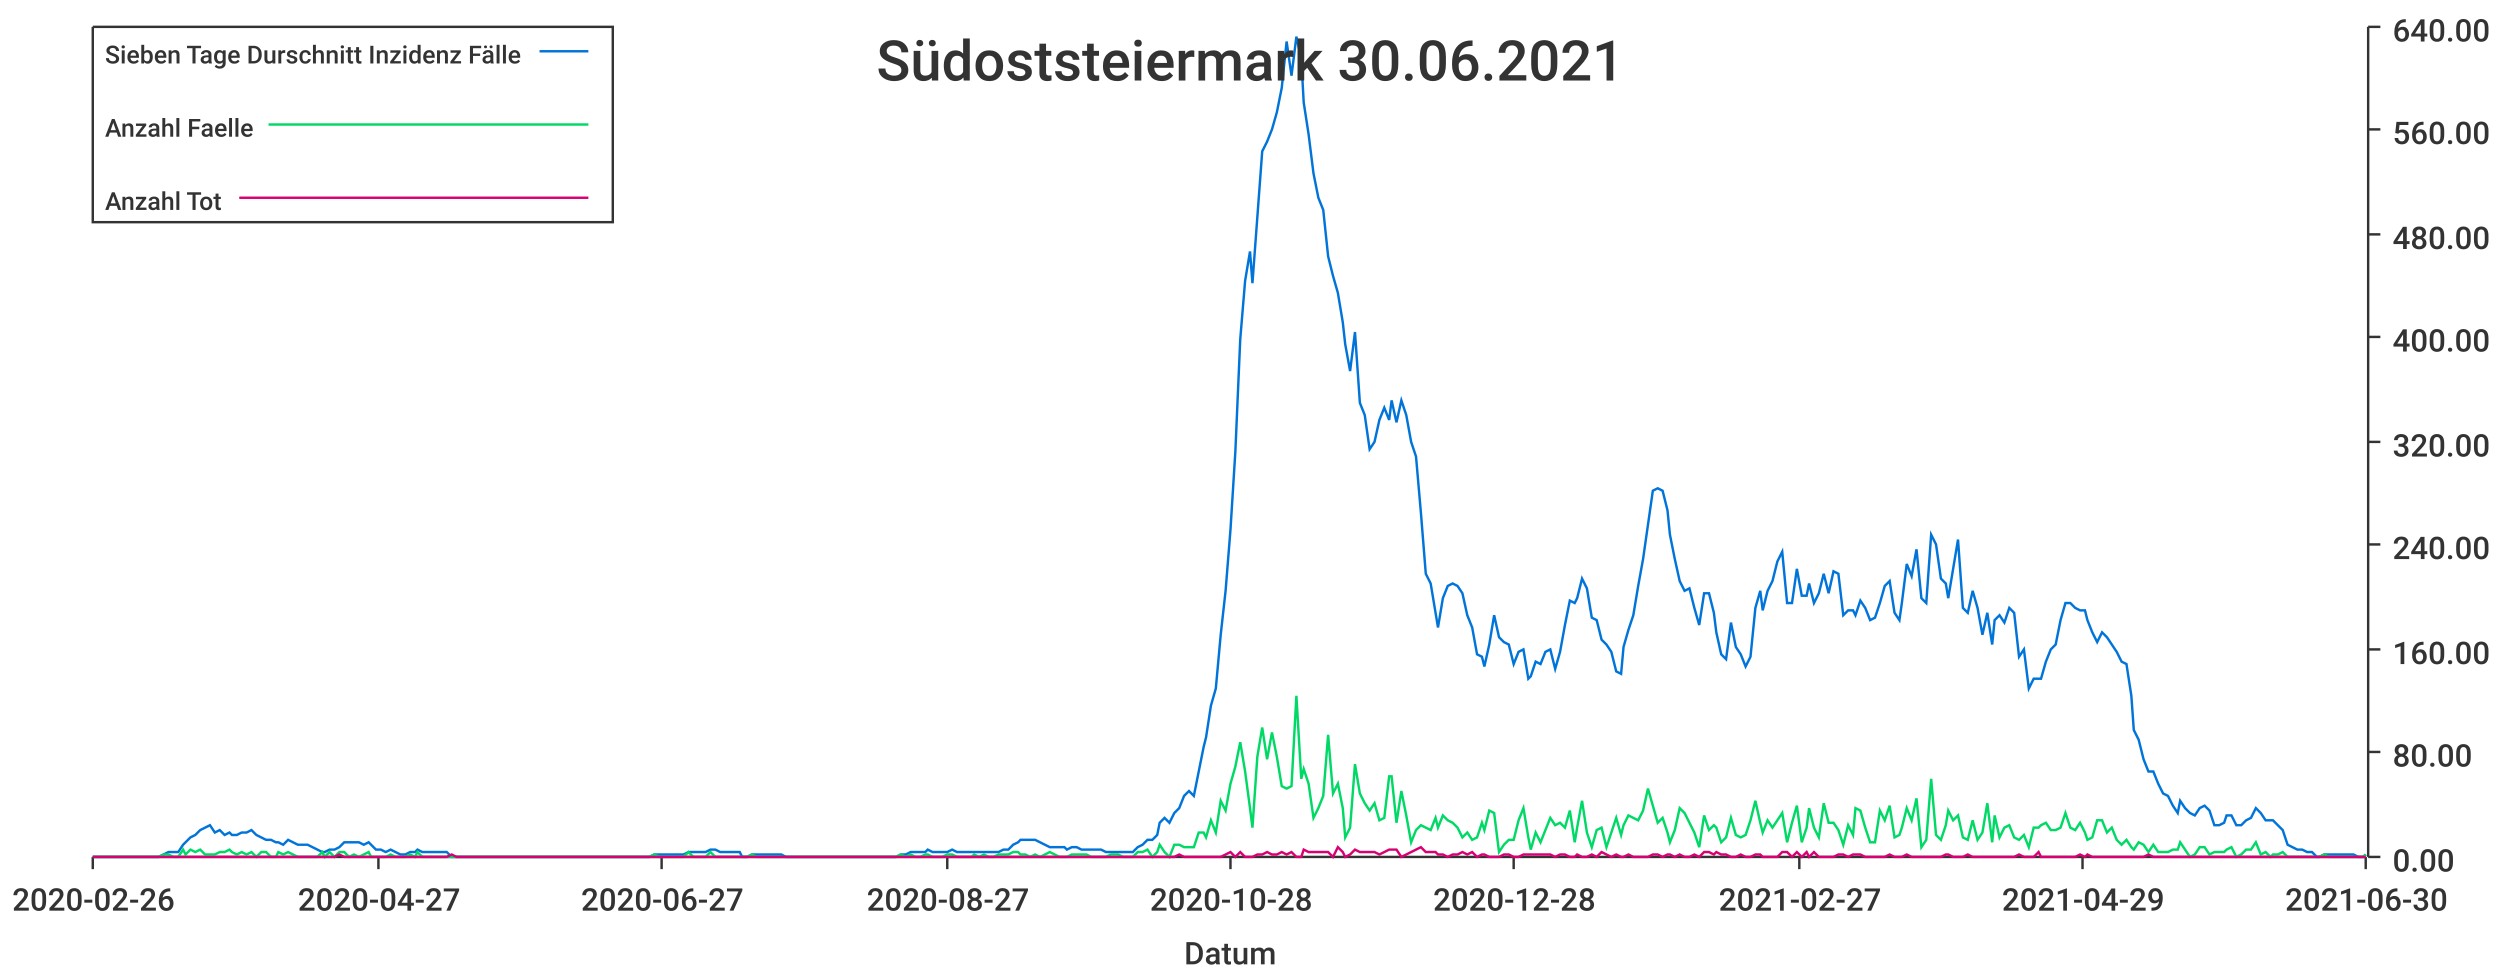
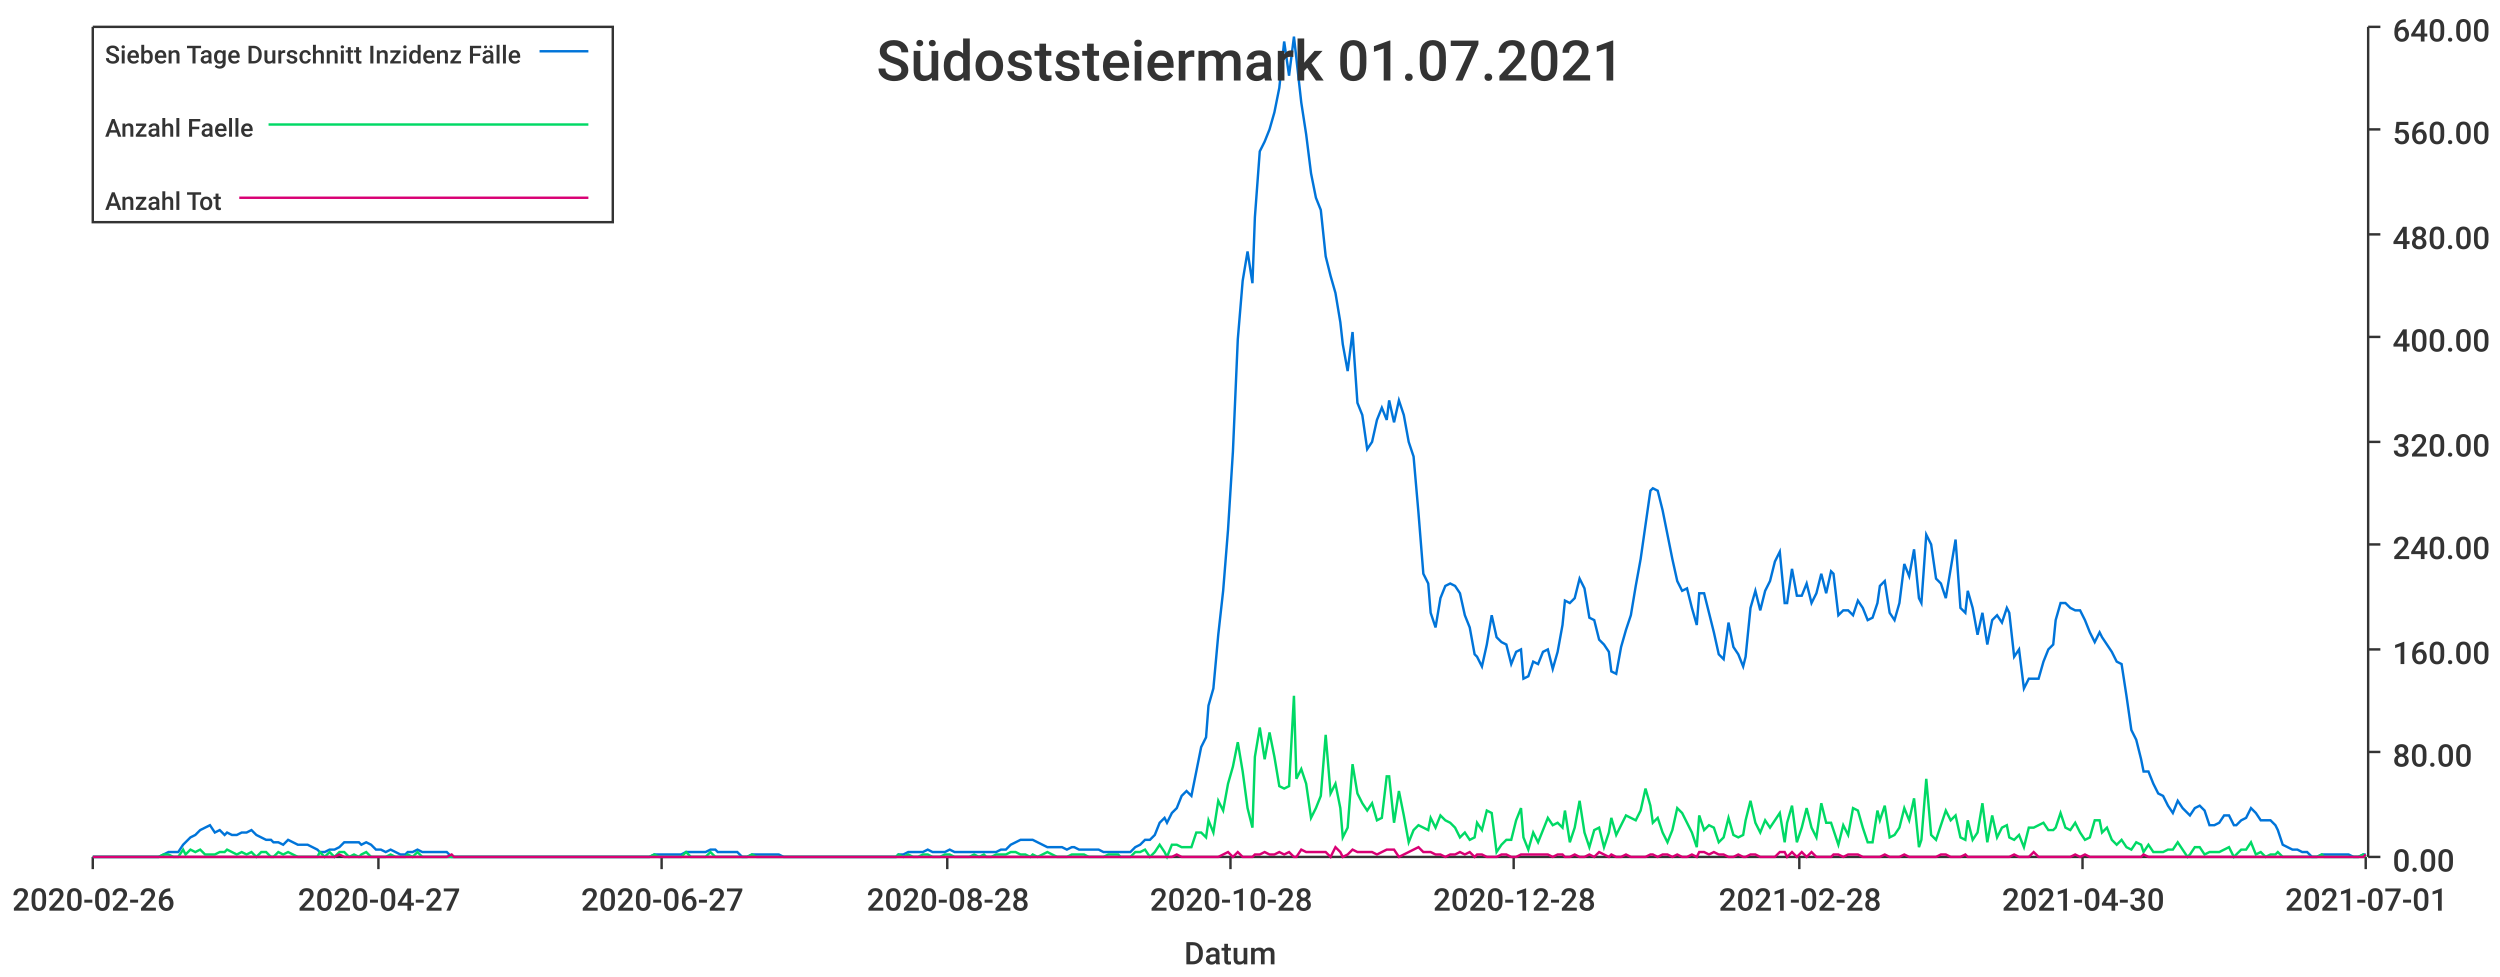
<svg xmlns="http://www.w3.org/2000/svg" width="1024" height="400">\n<path d="M 0 0 L 1024 0 L 1024 400 L 0 400 L 0 0" style="stroke-width:0;stroke:rgba(255,255,255,1.0);fill:rgba(255,255,255,1.0)" />
  <path d="M 38 11 L 969 11 L 969 351 L 38 351 L 38 11" style="stroke-width:0;stroke:rgba(255,255,255,1.0);fill:rgba(255,255,255,1.0)" />
  <path d="M 38 351 L 969 351" style="stroke-width:1;stroke:rgba(51,51,51,1.0);fill:none" />
  <path d="M 38 351 L 38 356" style="stroke-width:1;stroke:rgba(51,51,51,1.0);fill:none" />
  <text x="5" y="373" style="stroke-width:0;stroke:none;fill:rgba(51,51,51,1.0);font-size:12.8px;font-family:'Roboto Medium',sans-serif">2020-02-26</text>
  <path d="M 155 351 L 155 356" style="stroke-width:1;stroke:rgba(51,51,51,1.0);fill:none" />
  <text x="122" y="373" style="stroke-width:0;stroke:none;fill:rgba(51,51,51,1.0);font-size:12.8px;font-family:'Roboto Medium',sans-serif">2020-04-27</text>
  <path d="M 271 351 L 271 356" style="stroke-width:1;stroke:rgba(51,51,51,1.0);fill:none" />
  <text x="238" y="373" style="stroke-width:0;stroke:none;fill:rgba(51,51,51,1.0);font-size:12.8px;font-family:'Roboto Medium',sans-serif">2020-06-27</text>
  <path d="M 388 351 L 388 356" style="stroke-width:1;stroke:rgba(51,51,51,1.0);fill:none" />
-   <text x="355" y="373" style="stroke-width:0;stroke:none;fill:rgba(51,51,51,1.0);font-size:12.8px;font-family:'Roboto Medium',sans-serif">2020-08-27</text>
+   <text x="355" y="373" style="stroke-width:0;stroke:none;fill:rgba(51,51,51,1.0);font-size:12.8px;font-family:'Roboto Medium',sans-serif">2020-08-28</text>
  <path d="M 504 351 L 504 356" style="stroke-width:1;stroke:rgba(51,51,51,1.0);fill:none" />
  <text x="471" y="373" style="stroke-width:0;stroke:none;fill:rgba(51,51,51,1.0);font-size:12.8px;font-family:'Roboto Medium',sans-serif">2020-10-28</text>
  <path d="M 620 351 L 620 356" style="stroke-width:1;stroke:rgba(51,51,51,1.0);fill:none" />
  <text x="587" y="373" style="stroke-width:0;stroke:none;fill:rgba(51,51,51,1.0);font-size:12.8px;font-family:'Roboto Medium',sans-serif">2020-12-28</text>
  <path d="M 737 351 L 737 356" style="stroke-width:1;stroke:rgba(51,51,51,1.0);fill:none" />
-   <text x="704" y="373" style="stroke-width:0;stroke:none;fill:rgba(51,51,51,1.0);font-size:12.8px;font-family:'Roboto Medium',sans-serif">2021-02-27</text>
+   <text x="704" y="373" style="stroke-width:0;stroke:none;fill:rgba(51,51,51,1.0);font-size:12.8px;font-family:'Roboto Medium',sans-serif">2021-02-28</text>
  <path d="M 853 351 L 853 356" style="stroke-width:1;stroke:rgba(51,51,51,1.0);fill:none" />
-   <text x="820" y="373" style="stroke-width:0;stroke:none;fill:rgba(51,51,51,1.0);font-size:12.8px;font-family:'Roboto Medium',sans-serif">2021-04-29</text>
+   <text x="820" y="373" style="stroke-width:0;stroke:none;fill:rgba(51,51,51,1.0);font-size:12.8px;font-family:'Roboto Medium',sans-serif">2021-04-30</text>
  <path d="M 969 351 L 969 356" style="stroke-width:1;stroke:rgba(51,51,51,1.0);fill:none" />
-   <text x="936" y="373" style="stroke-width:0;stroke:none;fill:rgba(51,51,51,1.0);font-size:12.8px;font-family:'Roboto Medium',sans-serif">2021-06-30</text>
+   <text x="936" y="373" style="stroke-width:0;stroke:none;fill:rgba(51,51,51,1.0);font-size:12.8px;font-family:'Roboto Medium',sans-serif">2021-07-01</text>
  <text x="485" y="395" style="stroke-width:0;stroke:none;fill:rgba(51,51,51,1.0);font-size:12.8px;font-family:'Roboto Medium',sans-serif">Datum</text>
  <path d="M 970 351 L 970 11" style="stroke-width:1;stroke:rgba(51,51,51,1.0);fill:none" />
  <path d="M 970 351 L 975 351" style="stroke-width:1;stroke:rgba(51,51,51,1.0);fill:none" />
  <text x="980" y="357" style="stroke-width:0;stroke:none;fill:rgba(51,51,51,1.0);font-size:12.8px;font-family:'Roboto Medium',sans-serif">0.00</text>
  <path d="M 970 308 L 975 308" style="stroke-width:1;stroke:rgba(51,51,51,1.0);fill:none" />
  <text x="980" y="314" style="stroke-width:0;stroke:none;fill:rgba(51,51,51,1.0);font-size:12.8px;font-family:'Roboto Medium',sans-serif">80.00</text>
  <path d="M 970 266 L 975 266" style="stroke-width:1;stroke:rgba(51,51,51,1.0);fill:none" />
  <text x="980" y="272" style="stroke-width:0;stroke:none;fill:rgba(51,51,51,1.0);font-size:12.8px;font-family:'Roboto Medium',sans-serif">160.00</text>
  <path d="M 970 223 L 975 223" style="stroke-width:1;stroke:rgba(51,51,51,1.0);fill:none" />
  <text x="980" y="229" style="stroke-width:0;stroke:none;fill:rgba(51,51,51,1.0);font-size:12.8px;font-family:'Roboto Medium',sans-serif">240.00</text>
  <path d="M 970 181 L 975 181" style="stroke-width:1;stroke:rgba(51,51,51,1.0);fill:none" />
  <text x="980" y="187" style="stroke-width:0;stroke:none;fill:rgba(51,51,51,1.0);font-size:12.8px;font-family:'Roboto Medium',sans-serif">320.00</text>
  <path d="M 970 138 L 975 138" style="stroke-width:1;stroke:rgba(51,51,51,1.0);fill:none" />
  <text x="980" y="144" style="stroke-width:0;stroke:none;fill:rgba(51,51,51,1.0);font-size:12.8px;font-family:'Roboto Medium',sans-serif">400.00</text>
  <path d="M 970 96 L 975 96" style="stroke-width:1;stroke:rgba(51,51,51,1.0);fill:none" />
  <text x="980" y="102" style="stroke-width:0;stroke:none;fill:rgba(51,51,51,1.0);font-size:12.8px;font-family:'Roboto Medium',sans-serif">480.00</text>
  <path d="M 970 53 L 975 53" style="stroke-width:1;stroke:rgba(51,51,51,1.0);fill:none" />
  <text x="980" y="59" style="stroke-width:0;stroke:none;fill:rgba(51,51,51,1.0);font-size:12.8px;font-family:'Roboto Medium',sans-serif">560.00</text>
  <path d="M 970 11 L 975 11" style="stroke-width:1;stroke:rgba(51,51,51,1.0);fill:none" />
  <text x="980" y="17" style="stroke-width:0;stroke:none;fill:rgba(51,51,51,1.0);font-size:12.8px;font-family:'Roboto Medium',sans-serif">640.00</text>
-   <path d="M 38 351 L 40 351 L 42 351 L 44 351 L 46 351 L 48 351 L 50 351 L 52 351 L 54 351 L 56 351 L 57 351 L 59 351 L 61 351 L 63 351 L 65 351 L 67 350 L 69 349 L 71 349 L 73 349 L 75 346 L 76 345 L 78 343 L 80 342 L 82 340 L 84 339 L 86 338 L 88 341 L 90 340 L 92 342 L 94 341 L 95 342 L 97 342 L 99 341 L 101 341 L 103 340 L 105 342 L 107 343 L 109 344 L 111 344 L 113 345 L 114 345 L 116 346 L 118 344 L 120 345 L 122 346 L 124 346 L 126 346 L 128 347 L 130 348 L 132 349 L 133 349 L 135 348 L 137 348 L 139 347 L 141 345 L 143 345 L 145 345 L 147 345 L 149 346 L 151 345 L 152 346 L 154 348 L 156 348 L 158 349 L 160 348 L 162 349 L 164 350 L 166 350 L 168 349 L 170 349 L 171 348 L 173 349 L 175 349 L 177 349 L 179 349 L 181 349 L 183 349 L 185 351 L 187 351 L 189 351 L 190 351 L 192 351 L 194 351 L 196 351 L 198 351 L 200 351 L 202 351 L 204 351 L 206 351 L 208 351 L 209 351 L 211 351 L 213 351 L 215 351 L 217 351 L 219 351 L 221 351 L 223 351 L 225 351 L 227 351 L 228 351 L 230 351 L 232 351 L 234 351 L 236 351 L 238 351 L 240 351 L 242 351 L 244 351 L 246 351 L 247 351 L 249 351 L 251 351 L 253 351 L 255 351 L 257 351 L 259 351 L 261 351 L 263 351 L 265 351 L 266 351 L 268 350 L 270 350 L 272 350 L 274 350 L 276 350 L 278 350 L 280 350 L 282 349 L 284 349 L 286 349 L 287 349 L 289 349 L 291 348 L 293 348 L 295 349 L 297 349 L 299 349 L 301 349 L 303 349 L 304 351 L 306 351 L 308 350 L 310 350 L 312 350 L 314 350 L 316 350 L 318 350 L 320 350 L 322 351 L 323 351 L 325 351 L 327 351 L 329 351 L 331 351 L 333 351 L 335 351 L 337 351 L 339 351 L 341 351 L 342 351 L 344 351 L 346 351 L 348 351 L 350 351 L 352 351 L 354 351 L 356 351 L 358 351 L 360 351 L 361 351 L 363 351 L 365 351 L 367 351 L 369 350 L 371 350 L 373 349 L 375 349 L 377 349 L 379 349 L 380 348 L 382 349 L 384 349 L 386 349 L 388 349 L 390 348 L 392 349 L 394 349 L 396 349 L 398 349 L 399 349 L 401 349 L 403 349 L 405 349 L 407 349 L 409 349 L 411 348 L 413 348 L 415 346 L 417 345 L 418 344 L 420 344 L 422 344 L 424 344 L 426 345 L 428 346 L 430 347 L 432 347 L 434 347 L 436 347 L 437 348 L 439 347 L 441 347 L 443 348 L 445 348 L 447 348 L 449 348 L 451 348 L 453 349 L 455 349 L 456 349 L 458 349 L 460 349 L 462 349 L 464 349 L 466 347 L 468 346 L 470 344 L 472 344 L 474 342 L 475 337 L 477 335 L 479 337 L 481 333 L 483 331 L 485 326 L 487 324 L 489 326 L 491 316 L 493 306 L 494 302 L 496 289 L 498 282 L 500 260 L 502 242 L 504 217 L 506 185 L 508 139 L 510 115 L 512 103 L 513 116 L 515 89 L 517 62 L 519 58 L 521 53 L 523 46 L 525 36 L 527 17 L 529 31 L 531 15 L 533 24 L 534 42 L 536 55 L 538 71 L 540 81 L 542 86 L 544 105 L 546 113 L 548 120 L 550 132 L 551 141 L 553 152 L 555 136 L 557 165 L 559 170 L 561 184 L 563 181 L 565 172 L 567 167 L 569 172 L 570 164 L 572 173 L 574 164 L 576 170 L 578 181 L 580 187 L 582 210 L 584 235 L 586 239 L 588 251 L 589 257 L 591 245 L 593 240 L 595 239 L 597 240 L 599 243 L 601 252 L 603 257 L 605 268 L 607 269 L 608 273 L 610 264 L 612 252 L 614 261 L 616 263 L 618 264 L 620 272 L 622 267 L 624 266 L 626 278 L 627 277 L 629 271 L 631 272 L 633 267 L 635 266 L 637 274 L 639 267 L 641 256 L 643 246 L 645 247 L 646 245 L 648 237 L 650 241 L 652 253 L 654 254 L 656 262 L 658 264 L 660 267 L 662 275 L 664 276 L 665 265 L 667 258 L 669 252 L 671 240 L 673 229 L 675 215 L 677 201 L 679 200 L 681 201 L 683 209 L 684 219 L 686 229 L 688 238 L 690 242 L 692 241 L 694 249 L 696 256 L 698 243 L 700 243 L 702 251 L 703 259 L 705 268 L 707 270 L 709 255 L 711 265 L 713 268 L 715 273 L 717 269 L 719 249 L 721 242 L 722 250 L 724 242 L 726 238 L 728 230 L 730 226 L 732 247 L 734 247 L 736 233 L 738 244 L 740 244 L 741 239 L 743 247 L 745 243 L 747 235 L 749 243 L 751 234 L 753 235 L 755 252 L 757 250 L 759 250 L 760 252 L 762 246 L 764 249 L 766 254 L 768 253 L 770 247 L 772 240 L 774 238 L 776 251 L 778 254 L 779 247 L 781 231 L 783 236 L 785 225 L 787 245 L 789 247 L 791 219 L 793 223 L 795 237 L 797 239 L 798 245 L 800 233 L 802 221 L 804 249 L 806 251 L 808 242 L 810 249 L 812 260 L 814 251 L 816 264 L 817 254 L 819 252 L 821 255 L 823 249 L 825 251 L 827 269 L 829 266 L 831 282 L 833 278 L 835 278 L 836 278 L 838 271 L 840 266 L 842 264 L 844 254 L 846 247 L 848 247 L 850 249 L 852 250 L 854 250 L 855 254 L 857 259 L 859 263 L 861 259 L 863 261 L 865 264 L 867 267 L 869 271 L 871 272 L 873 285 L 874 299 L 876 303 L 878 311 L 880 316 L 882 316 L 884 321 L 886 325 L 888 326 L 890 330 L 892 333 L 893 328 L 895 331 L 897 333 L 899 334 L 901 331 L 903 330 L 905 332 L 907 338 L 909 338 L 911 337 L 912 334 L 914 334 L 916 338 L 918 338 L 920 336 L 922 335 L 924 331 L 926 333 L 928 336 L 930 336 L 931 336 L 933 338 L 935 340 L 937 346 L 939 347 L 941 348 L 943 348 L 945 349 L 947 349 L 949 351 L 950 351 L 952 350 L 954 350 L 956 350 L 958 350 L 960 350 L 962 350 L 964 350 L 966 351 L 968 351 L 969 350" style="stroke-width:1;stroke:rgba(0,116,217,1.0);fill:none" />
-   <path d="M 38 351 L 40 351 L 42 351 L 44 351 L 46 351 L 48 351 L 50 351 L 52 351 L 54 351 L 56 351 L 57 351 L 59 351 L 61 351 L 63 351 L 65 351 L 67 350 L 69 350 L 71 351 L 73 351 L 75 348 L 76 350 L 78 348 L 80 349 L 82 348 L 84 350 L 86 350 L 88 350 L 90 349 L 92 349 L 94 348 L 95 349 L 97 350 L 99 349 L 101 350 L 103 349 L 105 351 L 107 349 L 109 349 L 111 351 L 113 351 L 114 349 L 116 350 L 118 349 L 120 350 L 122 351 L 124 351 L 126 351 L 128 351 L 130 351 L 132 349 L 133 351 L 135 349 L 137 351 L 139 349 L 141 349 L 143 351 L 145 350 L 147 351 L 149 350 L 151 349 L 152 351 L 154 351 L 156 351 L 158 351 L 160 350 L 162 351 L 164 351 L 166 351 L 168 350 L 170 351 L 171 349 L 173 351 L 175 351 L 177 351 L 179 351 L 181 351 L 183 351 L 185 351 L 187 351 L 189 351 L 190 351 L 192 351 L 194 351 L 196 351 L 198 351 L 200 351 L 202 351 L 204 351 L 206 351 L 208 351 L 209 351 L 211 351 L 213 351 L 215 351 L 217 351 L 219 351 L 221 351 L 223 351 L 225 351 L 227 351 L 228 351 L 230 351 L 232 351 L 234 351 L 236 351 L 238 351 L 240 351 L 242 351 L 244 351 L 246 351 L 247 351 L 249 351 L 251 351 L 253 351 L 255 351 L 257 351 L 259 351 L 261 351 L 263 351 L 265 351 L 266 351 L 268 350 L 270 351 L 272 351 L 274 351 L 276 351 L 278 351 L 280 351 L 282 349 L 284 351 L 286 351 L 287 351 L 289 351 L 291 349 L 293 351 L 295 351 L 297 351 L 299 351 L 301 351 L 303 351 L 304 351 L 306 351 L 308 350 L 310 351 L 312 351 L 314 351 L 316 351 L 318 351 L 320 351 L 322 351 L 323 351 L 325 351 L 327 351 L 329 351 L 331 351 L 333 351 L 335 351 L 337 351 L 339 351 L 341 351 L 342 351 L 344 351 L 346 351 L 348 351 L 350 351 L 352 351 L 354 351 L 356 351 L 358 351 L 360 351 L 361 351 L 363 351 L 365 351 L 367 351 L 369 350 L 371 351 L 373 350 L 375 351 L 377 351 L 379 350 L 380 350 L 382 351 L 384 351 L 386 351 L 388 350 L 390 350 L 392 351 L 394 351 L 396 351 L 398 351 L 399 350 L 401 351 L 403 350 L 405 351 L 407 351 L 409 350 L 411 350 L 413 350 L 415 349 L 417 349 L 418 350 L 420 350 L 422 351 L 424 350 L 426 351 L 428 350 L 430 349 L 432 350 L 434 351 L 436 351 L 437 351 L 439 350 L 441 350 L 443 350 L 445 350 L 447 351 L 449 351 L 451 351 L 453 351 L 455 350 L 456 350 L 458 350 L 460 351 L 462 351 L 464 351 L 466 349 L 468 349 L 470 348 L 472 351 L 474 349 L 475 346 L 477 349 L 479 351 L 481 346 L 483 346 L 485 347 L 487 347 L 489 347 L 491 341 L 493 341 L 494 343 L 496 336 L 498 341 L 500 328 L 502 332 L 504 321 L 506 314 L 508 304 L 510 316 L 512 331 L 513 339 L 515 310 L 517 298 L 519 311 L 521 300 L 523 310 L 525 322 L 527 323 L 529 322 L 531 285 L 533 319 L 534 315 L 536 321 L 538 335 L 540 331 L 542 326 L 544 301 L 546 325 L 548 321 L 550 331 L 551 343 L 553 339 L 555 313 L 557 325 L 559 329 L 561 332 L 563 329 L 565 336 L 567 335 L 569 318 L 570 318 L 572 337 L 574 324 L 576 334 L 578 345 L 580 340 L 582 338 L 584 339 L 586 340 L 588 335 L 589 339 L 591 334 L 593 336 L 595 337 L 597 339 L 599 343 L 601 341 L 603 344 L 605 343 L 607 337 L 608 340 L 610 332 L 612 333 L 614 349 L 616 346 L 618 344 L 620 344 L 622 336 L 624 331 L 626 343 L 627 348 L 629 341 L 631 345 L 633 340 L 635 335 L 637 338 L 639 337 L 641 339 L 643 332 L 645 345 L 646 339 L 648 328 L 650 341 L 652 347 L 654 340 L 656 339 L 658 347 L 660 341 L 662 335 L 664 342 L 665 338 L 667 334 L 669 335 L 671 336 L 673 332 L 675 323 L 677 330 L 679 337 L 681 335 L 683 341 L 684 345 L 686 340 L 688 331 L 690 333 L 692 337 L 694 341 L 696 347 L 698 334 L 700 340 L 702 338 L 703 339 L 705 345 L 707 343 L 709 335 L 711 342 L 713 343 L 715 342 L 717 336 L 719 328 L 721 337 L 722 341 L 724 336 L 726 339 L 728 336 L 730 333 L 732 345 L 734 337 L 736 330 L 738 345 L 740 339 L 741 331 L 743 339 L 745 343 L 747 329 L 749 337 L 751 337 L 753 340 L 755 346 L 757 338 L 759 342 L 760 331 L 762 332 L 764 339 L 766 345 L 768 345 L 770 332 L 772 336 L 774 330 L 776 343 L 778 342 L 779 339 L 781 331 L 783 336 L 785 327 L 787 347 L 789 344 L 791 319 L 793 342 L 795 344 L 797 338 L 798 332 L 800 336 L 802 334 L 804 343 L 806 344 L 808 336 L 810 344 L 812 341 L 814 329 L 816 345 L 817 334 L 819 343 L 821 339 L 823 338 L 825 343 L 827 344 L 829 342 L 831 347 L 833 339 L 835 339 L 836 338 L 838 337 L 840 340 L 842 340 L 844 339 L 846 333 L 848 339 L 850 340 L 852 337 L 854 341 L 855 344 L 857 343 L 859 336 L 861 336 L 863 341 L 865 339 L 867 344 L 869 346 L 871 344 L 873 347 L 874 348 L 876 345 L 878 346 L 880 349 L 882 346 L 884 349 L 886 349 L 888 349 L 890 348 L 892 348 L 893 345 L 895 348 L 897 351 L 899 350 L 901 347 L 903 347 L 905 350 L 907 349 L 909 349 L 911 349 L 912 348 L 914 347 L 916 351 L 918 350 L 920 348 L 922 348 L 924 345 L 926 350 L 928 349 L 930 351 L 931 350 L 933 350 L 935 349 L 937 351 L 939 351 L 941 351 L 943 351 L 945 351 L 947 351 L 949 351 L 950 351 L 952 350 L 954 351 L 956 351 L 958 351 L 960 351 L 962 351 L 964 351 L 966 351 L 968 351 L 969 350" style="stroke-width:1;stroke:rgba(0,217,101,1.0);fill:none" />
-   <path d="M 38 351 L 40 351 L 42 351 L 44 351 L 46 351 L 48 351 L 50 351 L 52 351 L 54 351 L 56 351 L 57 351 L 59 351 L 61 351 L 63 351 L 65 351 L 67 351 L 69 351 L 71 351 L 73 351 L 75 351 L 76 351 L 78 351 L 80 351 L 82 351 L 84 351 L 86 351 L 88 351 L 90 351 L 92 351 L 94 351 L 95 351 L 97 351 L 99 351 L 101 351 L 103 351 L 105 351 L 107 351 L 109 351 L 111 351 L 113 351 L 114 351 L 116 351 L 118 351 L 120 351 L 122 351 L 124 351 L 126 351 L 128 351 L 130 351 L 132 351 L 133 351 L 135 351 L 137 351 L 139 350 L 141 351 L 143 351 L 145 351 L 147 351 L 149 351 L 151 351 L 152 351 L 154 351 L 156 351 L 158 351 L 160 351 L 162 351 L 164 351 L 166 351 L 168 351 L 170 351 L 171 351 L 173 351 L 175 351 L 177 351 L 179 351 L 181 351 L 183 351 L 185 350 L 187 351 L 189 351 L 190 351 L 192 351 L 194 351 L 196 351 L 198 351 L 200 351 L 202 351 L 204 351 L 206 351 L 208 351 L 209 351 L 211 351 L 213 351 L 215 351 L 217 351 L 219 351 L 221 351 L 223 351 L 225 351 L 227 351 L 228 351 L 230 351 L 232 351 L 234 351 L 236 351 L 238 351 L 240 351 L 242 351 L 244 351 L 246 351 L 247 351 L 249 351 L 251 351 L 253 351 L 255 351 L 257 351 L 259 351 L 261 351 L 263 351 L 265 351 L 266 351 L 268 351 L 270 351 L 272 351 L 274 351 L 276 351 L 278 351 L 280 351 L 282 351 L 284 351 L 286 351 L 287 351 L 289 351 L 291 351 L 293 351 L 295 351 L 297 351 L 299 351 L 301 351 L 303 351 L 304 351 L 306 351 L 308 351 L 310 351 L 312 351 L 314 351 L 316 351 L 318 351 L 320 351 L 322 351 L 323 351 L 325 351 L 327 351 L 329 351 L 331 351 L 333 351 L 335 351 L 337 351 L 339 351 L 341 351 L 342 351 L 344 351 L 346 351 L 348 351 L 350 351 L 352 351 L 354 351 L 356 351 L 358 351 L 360 351 L 361 351 L 363 351 L 365 351 L 367 351 L 369 351 L 371 351 L 373 351 L 375 351 L 377 351 L 379 351 L 380 351 L 382 351 L 384 351 L 386 351 L 388 351 L 390 351 L 392 351 L 394 351 L 396 351 L 398 351 L 399 351 L 401 351 L 403 351 L 405 351 L 407 351 L 409 351 L 411 351 L 413 351 L 415 351 L 417 351 L 418 351 L 420 351 L 422 351 L 424 351 L 426 351 L 428 351 L 430 351 L 432 351 L 434 351 L 436 351 L 437 351 L 439 351 L 441 351 L 443 351 L 445 351 L 447 351 L 449 351 L 451 351 L 453 351 L 455 351 L 456 351 L 458 351 L 460 351 L 462 351 L 464 351 L 466 351 L 468 351 L 470 351 L 472 351 L 474 351 L 475 351 L 477 351 L 479 351 L 481 351 L 483 350 L 485 351 L 487 351 L 489 351 L 491 351 L 493 351 L 494 351 L 496 351 L 498 351 L 500 351 L 502 350 L 504 349 L 506 351 L 508 349 L 510 351 L 512 351 L 513 351 L 515 350 L 517 350 L 519 349 L 521 350 L 523 350 L 525 349 L 527 350 L 529 349 L 531 351 L 533 351 L 534 348 L 536 349 L 538 349 L 540 349 L 542 349 L 544 349 L 546 351 L 548 347 L 550 349 L 551 351 L 553 350 L 555 348 L 557 349 L 559 349 L 561 349 L 563 349 L 565 350 L 567 349 L 569 348 L 570 348 L 572 348 L 574 351 L 576 350 L 578 349 L 580 348 L 582 347 L 584 349 L 586 349 L 588 349 L 589 350 L 591 350 L 593 351 L 595 350 L 597 350 L 599 349 L 601 350 L 603 349 L 605 351 L 607 350 L 608 350 L 610 351 L 612 351 L 614 351 L 616 350 L 618 350 L 620 351 L 622 351 L 624 350 L 626 350 L 627 350 L 629 350 L 631 350 L 633 350 L 635 350 L 637 351 L 639 350 L 641 350 L 643 351 L 645 351 L 646 350 L 648 351 L 650 351 L 652 350 L 654 351 L 656 349 L 658 350 L 660 351 L 662 350 L 664 351 L 665 351 L 667 350 L 669 351 L 671 351 L 673 351 L 675 351 L 677 350 L 679 350 L 681 351 L 683 350 L 684 350 L 686 351 L 688 350 L 690 351 L 692 351 L 694 350 L 696 351 L 698 349 L 700 349 L 702 350 L 703 349 L 705 350 L 707 350 L 709 351 L 711 351 L 713 350 L 715 351 L 717 351 L 719 350 L 721 350 L 722 351 L 724 351 L 726 351 L 728 351 L 730 349 L 732 349 L 734 351 L 736 349 L 738 351 L 740 349 L 741 351 L 743 349 L 745 351 L 747 351 L 749 351 L 751 351 L 753 350 L 755 350 L 757 351 L 759 350 L 760 350 L 762 350 L 764 351 L 766 351 L 768 351 L 770 351 L 772 351 L 774 350 L 776 351 L 778 351 L 779 351 L 781 350 L 783 351 L 785 351 L 787 351 L 789 351 L 791 351 L 793 351 L 795 351 L 797 350 L 798 350 L 800 351 L 802 351 L 804 351 L 806 350 L 808 351 L 810 351 L 812 351 L 814 351 L 816 351 L 817 351 L 819 351 L 821 351 L 823 351 L 825 351 L 827 350 L 829 351 L 831 351 L 833 351 L 835 349 L 836 351 L 838 351 L 840 351 L 842 351 L 844 351 L 846 351 L 848 351 L 850 351 L 852 350 L 854 351 L 855 350 L 857 351 L 859 351 L 861 351 L 863 351 L 865 351 L 867 351 L 869 351 L 871 351 L 873 351 L 874 351 L 876 351 L 878 351 L 880 350 L 882 351 L 884 351 L 886 351 L 888 351 L 890 351 L 892 351 L 893 351 L 895 351 L 897 351 L 899 351 L 901 351 L 903 351 L 905 351 L 907 351 L 909 351 L 911 351 L 912 351 L 914 351 L 916 351 L 918 351 L 920 351 L 922 351 L 924 351 L 926 351 L 928 351 L 930 351 L 931 351 L 933 351 L 935 351 L 937 351 L 939 351 L 941 351 L 943 351 L 945 351 L 947 351 L 949 351 L 950 351 L 952 351 L 954 351 L 956 351 L 958 351 L 960 351 L 962 351 L 964 351 L 966 351 L 968 351 L 969 351" style="stroke-width:1;stroke:rgba(217,0,116,1.0);fill:none" />
-   <text x="359" y="33" style="stroke-width:0;stroke:none;fill:rgba(51,51,51,1.0);font-size:23.0px;font-family:'Roboto Medium',sans-serif">Südoststeiermark 30.06.2021</text>
+   <path d="M 38 351 L 40 351 L 42 351 L 44 351 L 46 351 L 48 351 L 50 351 L 52 351 L 54 351 L 56 351 L 57 351 L 59 351 L 61 351 L 63 351 L 65 351 L 67 350 L 69 349 L 71 349 L 73 349 L 75 346 L 76 345 L 78 343 L 80 342 L 82 340 L 84 339 L 86 338 L 88 341 L 90 340 L 92 342 L 93 341 L 95 342 L 97 342 L 99 341 L 101 341 L 103 340 L 105 342 L 107 343 L 109 344 L 111 344 L 112 345 L 114 345 L 116 346 L 118 344 L 120 345 L 122 346 L 124 346 L 126 346 L 128 347 L 130 348 L 131 349 L 133 349 L 135 348 L 137 348 L 139 347 L 141 345 L 143 345 L 145 345 L 147 345 L 148 346 L 150 345 L 152 346 L 154 348 L 156 348 L 158 349 L 160 348 L 162 349 L 164 350 L 166 350 L 167 349 L 169 349 L 171 348 L 173 349 L 175 349 L 177 349 L 179 349 L 181 349 L 183 349 L 185 351 L 186 351 L 188 351 L 190 351 L 192 351 L 194 351 L 196 351 L 198 351 L 200 351 L 202 351 L 203 351 L 205 351 L 207 351 L 209 351 L 211 351 L 213 351 L 215 351 L 217 351 L 219 351 L 221 351 L 222 351 L 224 351 L 226 351 L 228 351 L 230 351 L 232 351 L 234 351 L 236 351 L 238 351 L 239 351 L 241 351 L 243 351 L 245 351 L 247 351 L 249 351 L 251 351 L 253 351 L 255 351 L 257 351 L 258 351 L 260 351 L 262 351 L 264 351 L 266 351 L 268 350 L 270 350 L 272 350 L 274 350 L 276 350 L 277 350 L 279 350 L 281 349 L 283 349 L 285 349 L 287 349 L 289 349 L 291 348 L 293 348 L 294 349 L 296 349 L 298 349 L 300 349 L 302 349 L 304 351 L 306 351 L 308 350 L 310 350 L 312 350 L 313 350 L 315 350 L 317 350 L 319 350 L 321 351 L 323 351 L 325 351 L 327 351 L 329 351 L 331 351 L 332 351 L 334 351 L 336 351 L 338 351 L 340 351 L 342 351 L 344 351 L 346 351 L 348 351 L 349 351 L 351 351 L 353 351 L 355 351 L 357 351 L 359 351 L 361 351 L 363 351 L 365 351 L 367 351 L 368 350 L 370 350 L 372 349 L 374 349 L 376 349 L 378 349 L 380 348 L 382 349 L 384 349 L 385 349 L 387 349 L 389 348 L 391 349 L 393 349 L 395 349 L 397 349 L 399 349 L 401 349 L 403 349 L 404 349 L 406 349 L 408 349 L 410 348 L 412 348 L 414 346 L 416 345 L 418 344 L 420 344 L 422 344 L 423 344 L 425 345 L 427 346 L 429 347 L 431 347 L 433 347 L 435 347 L 437 348 L 439 347 L 440 347 L 442 348 L 444 348 L 446 348 L 448 348 L 450 348 L 452 349 L 454 349 L 456 349 L 458 349 L 459 349 L 461 349 L 463 349 L 465 347 L 467 346 L 469 344 L 471 344 L 473 342 L 475 337 L 477 335 L 478 337 L 480 333 L 482 331 L 484 326 L 486 324 L 488 326 L 490 316 L 492 306 L 494 302 L 495 289 L 497 282 L 499 260 L 501 242 L 503 217 L 505 185 L 507 139 L 509 115 L 511 103 L 513 116 L 514 89 L 516 62 L 518 58 L 520 53 L 522 46 L 524 36 L 526 17 L 528 31 L 530 15 L 531 24 L 533 42 L 535 55 L 537 71 L 539 81 L 541 86 L 543 105 L 545 113 L 547 120 L 549 132 L 550 141 L 552 152 L 554 136 L 556 165 L 558 170 L 560 184 L 562 181 L 564 172 L 566 167 L 568 172 L 569 164 L 571 173 L 573 164 L 575 170 L 577 181 L 579 187 L 581 210 L 583 235 L 585 239 L 586 251 L 588 257 L 590 245 L 592 240 L 594 239 L 596 240 L 598 243 L 600 252 L 602 257 L 604 268 L 605 269 L 607 273 L 609 264 L 611 252 L 613 261 L 615 263 L 617 264 L 619 272 L 621 267 L 623 266 L 624 278 L 626 277 L 628 271 L 630 272 L 632 267 L 634 266 L 636 274 L 638 267 L 640 256 L 641 246 L 643 247 L 645 245 L 647 237 L 649 241 L 651 253 L 653 254 L 655 262 L 657 264 L 659 267 L 660 275 L 662 276 L 664 265 L 666 258 L 668 252 L 670 240 L 672 229 L 674 215 L 676 201 L 677 200 L 679 201 L 681 209 L 683 219 L 685 229 L 687 238 L 689 242 L 691 241 L 693 249 L 695 256 L 696 243 L 698 243 L 700 251 L 702 259 L 704 268 L 706 270 L 708 255 L 710 265 L 712 268 L 714 273 L 715 269 L 717 249 L 719 242 L 721 250 L 723 242 L 725 238 L 727 230 L 729 226 L 731 247 L 732 247 L 734 233 L 736 244 L 738 244 L 740 239 L 742 247 L 744 243 L 746 235 L 748 243 L 750 234 L 751 235 L 753 252 L 755 250 L 757 250 L 759 252 L 761 246 L 763 249 L 765 254 L 767 253 L 769 247 L 770 240 L 772 238 L 774 251 L 776 254 L 778 247 L 780 231 L 782 236 L 784 225 L 786 245 L 787 247 L 789 219 L 791 223 L 793 237 L 795 239 L 797 245 L 799 233 L 801 221 L 803 249 L 805 251 L 806 242 L 808 249 L 810 260 L 812 251 L 814 264 L 816 254 L 818 252 L 820 255 L 822 249 L 823 251 L 825 269 L 827 266 L 829 282 L 831 278 L 833 278 L 835 278 L 837 271 L 839 266 L 841 264 L 842 254 L 844 247 L 846 247 L 848 249 L 850 250 L 852 250 L 854 254 L 856 259 L 858 263 L 860 259 L 861 261 L 863 264 L 865 267 L 867 271 L 869 272 L 871 285 L 873 299 L 875 303 L 877 311 L 878 316 L 880 316 L 882 321 L 884 325 L 886 326 L 888 330 L 890 333 L 892 328 L 894 331 L 896 333 L 897 334 L 899 331 L 901 330 L 903 332 L 905 338 L 907 338 L 909 337 L 911 334 L 913 334 L 915 338 L 916 338 L 918 336 L 920 335 L 922 331 L 924 333 L 926 336 L 928 336 L 930 336 L 932 338 L 933 340 L 935 346 L 937 347 L 939 348 L 941 348 L 943 349 L 945 349 L 947 351 L 949 351 L 951 350 L 952 350 L 954 350 L 956 350 L 958 350 L 960 350 L 962 350 L 964 351 L 966 351 L 968 350 L 969 350" style="stroke-width:1;stroke:rgba(0,116,217,1.0);fill:none" />
+   <path d="M 38 351 L 40 351 L 42 351 L 44 351 L 46 351 L 48 351 L 50 351 L 52 351 L 54 351 L 56 351 L 57 351 L 59 351 L 61 351 L 63 351 L 65 351 L 67 350 L 69 350 L 71 351 L 73 351 L 75 348 L 76 350 L 78 348 L 80 349 L 82 348 L 84 350 L 86 350 L 88 350 L 90 349 L 92 349 L 93 348 L 95 349 L 97 350 L 99 349 L 101 350 L 103 349 L 105 351 L 107 349 L 109 349 L 111 351 L 112 351 L 114 349 L 116 350 L 118 349 L 120 350 L 122 351 L 124 351 L 126 351 L 128 351 L 130 351 L 131 349 L 133 351 L 135 349 L 137 351 L 139 349 L 141 349 L 143 351 L 145 350 L 147 351 L 148 350 L 150 349 L 152 351 L 154 351 L 156 351 L 158 351 L 160 350 L 162 351 L 164 351 L 166 351 L 167 350 L 169 351 L 171 349 L 173 351 L 175 351 L 177 351 L 179 351 L 181 351 L 183 351 L 185 351 L 186 351 L 188 351 L 190 351 L 192 351 L 194 351 L 196 351 L 198 351 L 200 351 L 202 351 L 203 351 L 205 351 L 207 351 L 209 351 L 211 351 L 213 351 L 215 351 L 217 351 L 219 351 L 221 351 L 222 351 L 224 351 L 226 351 L 228 351 L 230 351 L 232 351 L 234 351 L 236 351 L 238 351 L 239 351 L 241 351 L 243 351 L 245 351 L 247 351 L 249 351 L 251 351 L 253 351 L 255 351 L 257 351 L 258 351 L 260 351 L 262 351 L 264 351 L 266 351 L 268 350 L 270 351 L 272 351 L 274 351 L 276 351 L 277 351 L 279 351 L 281 349 L 283 351 L 285 351 L 287 351 L 289 351 L 291 349 L 293 351 L 294 351 L 296 351 L 298 351 L 300 351 L 302 351 L 304 351 L 306 351 L 308 350 L 310 351 L 312 351 L 313 351 L 315 351 L 317 351 L 319 351 L 321 351 L 323 351 L 325 351 L 327 351 L 329 351 L 331 351 L 332 351 L 334 351 L 336 351 L 338 351 L 340 351 L 342 351 L 344 351 L 346 351 L 348 351 L 349 351 L 351 351 L 353 351 L 355 351 L 357 351 L 359 351 L 361 351 L 363 351 L 365 351 L 367 351 L 368 350 L 370 351 L 372 350 L 374 351 L 376 351 L 378 350 L 380 350 L 382 351 L 384 351 L 385 351 L 387 350 L 389 350 L 391 351 L 393 351 L 395 351 L 397 351 L 399 350 L 401 351 L 403 350 L 404 351 L 406 351 L 408 350 L 410 350 L 412 350 L 414 349 L 416 349 L 418 350 L 420 350 L 422 351 L 423 350 L 425 351 L 427 350 L 429 349 L 431 350 L 433 351 L 435 351 L 437 351 L 439 350 L 440 350 L 442 350 L 444 350 L 446 351 L 448 351 L 450 351 L 452 351 L 454 350 L 456 350 L 458 350 L 459 351 L 461 351 L 463 351 L 465 349 L 467 349 L 469 348 L 471 351 L 473 349 L 475 346 L 477 349 L 478 351 L 480 346 L 482 346 L 484 347 L 486 347 L 488 347 L 490 341 L 492 341 L 494 343 L 495 336 L 497 341 L 499 328 L 501 332 L 503 321 L 505 314 L 507 304 L 509 316 L 511 331 L 513 339 L 514 310 L 516 298 L 518 311 L 520 300 L 522 310 L 524 322 L 526 323 L 528 322 L 530 285 L 531 319 L 533 315 L 535 321 L 537 335 L 539 331 L 541 326 L 543 301 L 545 325 L 547 321 L 549 331 L 550 343 L 552 339 L 554 313 L 556 325 L 558 329 L 560 332 L 562 329 L 564 336 L 566 335 L 568 318 L 569 318 L 571 337 L 573 324 L 575 334 L 577 345 L 579 340 L 581 338 L 583 339 L 585 340 L 586 335 L 588 339 L 590 334 L 592 336 L 594 337 L 596 339 L 598 343 L 600 341 L 602 344 L 604 343 L 605 337 L 607 340 L 609 332 L 611 333 L 613 349 L 615 346 L 617 344 L 619 344 L 621 336 L 623 331 L 624 343 L 626 348 L 628 341 L 630 345 L 632 340 L 634 335 L 636 338 L 638 337 L 640 339 L 641 332 L 643 345 L 645 339 L 647 328 L 649 341 L 651 347 L 653 340 L 655 339 L 657 347 L 659 341 L 660 335 L 662 342 L 664 338 L 666 334 L 668 335 L 670 336 L 672 332 L 674 323 L 676 330 L 677 337 L 679 335 L 681 341 L 683 345 L 685 340 L 687 331 L 689 333 L 691 337 L 693 341 L 695 347 L 696 334 L 698 340 L 700 338 L 702 339 L 704 345 L 706 343 L 708 335 L 710 342 L 712 343 L 714 342 L 715 336 L 717 328 L 719 337 L 721 341 L 723 336 L 725 339 L 727 336 L 729 333 L 731 345 L 732 337 L 734 330 L 736 345 L 738 339 L 740 331 L 742 339 L 744 343 L 746 329 L 748 337 L 750 337 L 751 340 L 753 346 L 755 338 L 757 342 L 759 331 L 761 332 L 763 339 L 765 345 L 767 345 L 769 332 L 770 336 L 772 330 L 774 343 L 776 342 L 778 339 L 780 331 L 782 336 L 784 327 L 786 347 L 787 344 L 789 319 L 791 342 L 793 344 L 795 338 L 797 332 L 799 336 L 801 334 L 803 343 L 805 344 L 806 336 L 808 344 L 810 341 L 812 329 L 814 345 L 816 334 L 818 343 L 820 339 L 822 338 L 823 343 L 825 344 L 827 342 L 829 347 L 831 339 L 833 339 L 835 338 L 837 337 L 839 340 L 841 340 L 842 339 L 844 333 L 846 339 L 848 340 L 850 337 L 852 341 L 854 344 L 856 343 L 858 336 L 860 336 L 861 341 L 863 339 L 865 344 L 867 346 L 869 344 L 871 347 L 873 348 L 875 345 L 877 346 L 878 349 L 880 346 L 882 349 L 884 349 L 886 349 L 888 348 L 890 348 L 892 345 L 894 348 L 896 351 L 897 350 L 899 347 L 901 347 L 903 350 L 905 349 L 907 349 L 909 349 L 911 348 L 913 347 L 915 351 L 916 350 L 918 348 L 920 348 L 922 345 L 924 350 L 926 349 L 928 351 L 930 350 L 932 350 L 933 349 L 935 351 L 937 351 L 939 351 L 941 351 L 943 351 L 945 351 L 947 351 L 949 351 L 951 350 L 952 351 L 954 351 L 956 351 L 958 351 L 960 351 L 962 351 L 964 351 L 966 351 L 968 350 L 969 351" style="stroke-width:1;stroke:rgba(0,217,101,1.0);fill:none" />
+   <path d="M 38 351 L 40 351 L 42 351 L 44 351 L 46 351 L 48 351 L 50 351 L 52 351 L 54 351 L 56 351 L 57 351 L 59 351 L 61 351 L 63 351 L 65 351 L 67 351 L 69 351 L 71 351 L 73 351 L 75 351 L 76 351 L 78 351 L 80 351 L 82 351 L 84 351 L 86 351 L 88 351 L 90 351 L 92 351 L 93 351 L 95 351 L 97 351 L 99 351 L 101 351 L 103 351 L 105 351 L 107 351 L 109 351 L 111 351 L 112 351 L 114 351 L 116 351 L 118 351 L 120 351 L 122 351 L 124 351 L 126 351 L 128 351 L 130 351 L 131 351 L 133 351 L 135 351 L 137 351 L 139 350 L 141 351 L 143 351 L 145 351 L 147 351 L 148 351 L 150 351 L 152 351 L 154 351 L 156 351 L 158 351 L 160 351 L 162 351 L 164 351 L 166 351 L 167 351 L 169 351 L 171 351 L 173 351 L 175 351 L 177 351 L 179 351 L 181 351 L 183 351 L 185 350 L 186 351 L 188 351 L 190 351 L 192 351 L 194 351 L 196 351 L 198 351 L 200 351 L 202 351 L 203 351 L 205 351 L 207 351 L 209 351 L 211 351 L 213 351 L 215 351 L 217 351 L 219 351 L 221 351 L 222 351 L 224 351 L 226 351 L 228 351 L 230 351 L 232 351 L 234 351 L 236 351 L 238 351 L 239 351 L 241 351 L 243 351 L 245 351 L 247 351 L 249 351 L 251 351 L 253 351 L 255 351 L 257 351 L 258 351 L 260 351 L 262 351 L 264 351 L 266 351 L 268 351 L 270 351 L 272 351 L 274 351 L 276 351 L 277 351 L 279 351 L 281 351 L 283 351 L 285 351 L 287 351 L 289 351 L 291 351 L 293 351 L 294 351 L 296 351 L 298 351 L 300 351 L 302 351 L 304 351 L 306 351 L 308 351 L 310 351 L 312 351 L 313 351 L 315 351 L 317 351 L 319 351 L 321 351 L 323 351 L 325 351 L 327 351 L 329 351 L 331 351 L 332 351 L 334 351 L 336 351 L 338 351 L 340 351 L 342 351 L 344 351 L 346 351 L 348 351 L 349 351 L 351 351 L 353 351 L 355 351 L 357 351 L 359 351 L 361 351 L 363 351 L 365 351 L 367 351 L 368 351 L 370 351 L 372 351 L 374 351 L 376 351 L 378 351 L 380 351 L 382 351 L 384 351 L 385 351 L 387 351 L 389 351 L 391 351 L 393 351 L 395 351 L 397 351 L 399 351 L 401 351 L 403 351 L 404 351 L 406 351 L 408 351 L 410 351 L 412 351 L 414 351 L 416 351 L 418 351 L 420 351 L 422 351 L 423 351 L 425 351 L 427 351 L 429 351 L 431 351 L 433 351 L 435 351 L 437 351 L 439 351 L 440 351 L 442 351 L 444 351 L 446 351 L 448 351 L 450 351 L 452 351 L 454 351 L 456 351 L 458 351 L 459 351 L 461 351 L 463 351 L 465 351 L 467 351 L 469 351 L 471 351 L 473 351 L 475 351 L 477 351 L 478 351 L 480 351 L 482 350 L 484 351 L 486 351 L 488 351 L 490 351 L 492 351 L 494 351 L 495 351 L 497 351 L 499 351 L 501 350 L 503 349 L 505 351 L 507 349 L 509 351 L 511 351 L 513 351 L 514 350 L 516 350 L 518 349 L 520 350 L 522 350 L 524 349 L 526 350 L 528 349 L 530 351 L 531 351 L 533 348 L 535 349 L 537 349 L 539 349 L 541 349 L 543 349 L 545 351 L 547 347 L 549 349 L 550 351 L 552 350 L 554 348 L 556 349 L 558 349 L 560 349 L 562 349 L 564 350 L 566 349 L 568 348 L 569 348 L 571 348 L 573 351 L 575 350 L 577 349 L 579 348 L 581 347 L 583 349 L 585 349 L 586 349 L 588 350 L 590 350 L 592 351 L 594 350 L 596 350 L 598 349 L 600 350 L 602 349 L 604 351 L 605 350 L 607 350 L 609 351 L 611 351 L 613 351 L 615 350 L 617 350 L 619 351 L 621 351 L 623 350 L 624 350 L 626 350 L 628 350 L 630 350 L 632 350 L 634 350 L 636 351 L 638 350 L 640 350 L 641 351 L 643 351 L 645 350 L 647 351 L 649 351 L 651 350 L 653 351 L 655 349 L 657 350 L 659 351 L 660 350 L 662 351 L 664 351 L 666 350 L 668 351 L 670 351 L 672 351 L 674 351 L 676 350 L 677 350 L 679 351 L 681 350 L 683 350 L 685 351 L 687 350 L 689 351 L 691 351 L 693 350 L 695 351 L 696 349 L 698 349 L 700 350 L 702 349 L 704 350 L 706 350 L 708 351 L 710 351 L 712 350 L 714 351 L 715 351 L 717 350 L 719 350 L 721 351 L 723 351 L 725 351 L 727 351 L 729 349 L 731 349 L 732 351 L 734 349 L 736 351 L 738 349 L 740 351 L 742 349 L 744 351 L 746 351 L 748 351 L 750 351 L 751 350 L 753 350 L 755 351 L 757 350 L 759 350 L 761 350 L 763 351 L 765 351 L 767 351 L 769 351 L 770 351 L 772 350 L 774 351 L 776 351 L 778 351 L 780 350 L 782 351 L 784 351 L 786 351 L 787 351 L 789 351 L 791 351 L 793 351 L 795 350 L 797 350 L 799 351 L 801 351 L 803 351 L 805 350 L 806 351 L 808 351 L 810 351 L 812 351 L 814 351 L 816 351 L 818 351 L 820 351 L 822 351 L 823 351 L 825 350 L 827 351 L 829 351 L 831 351 L 833 349 L 835 351 L 837 351 L 839 351 L 841 351 L 842 351 L 844 351 L 846 351 L 848 351 L 850 350 L 852 351 L 854 350 L 856 351 L 858 351 L 860 351 L 861 351 L 863 351 L 865 351 L 867 351 L 869 351 L 871 351 L 873 351 L 875 351 L 877 351 L 878 350 L 880 351 L 882 351 L 884 351 L 886 351 L 888 351 L 890 351 L 892 351 L 894 351 L 896 351 L 897 351 L 899 351 L 901 351 L 903 351 L 905 351 L 907 351 L 909 351 L 911 351 L 913 351 L 915 351 L 916 351 L 918 351 L 920 351 L 922 351 L 924 351 L 926 351 L 928 351 L 930 351 L 932 351 L 933 351 L 935 351 L 937 351 L 939 351 L 941 351 L 943 351 L 945 351 L 947 351 L 949 351 L 951 351 L 952 351 L 954 351 L 956 351 L 958 351 L 960 351 L 962 351 L 964 351 L 966 351 L 968 351 L 969 350" style="stroke-width:1;stroke:rgba(217,0,116,1.0);fill:none" />
+   <text x="359" y="33" style="stroke-width:0;stroke:none;fill:rgba(51,51,51,1.0);font-size:23.0px;font-family:'Roboto Medium',sans-serif">Südoststeiermark 01.07.2021</text>
  <path d="M 38 11 L 251 11 L 251 91 L 38 91 L 38 11" style="stroke-width:1;stroke:rgba(51,51,51,1.0);fill:rgba(255,255,255,1.0)" />
  <text x="43" y="26" style="stroke-width:0;stroke:none;fill:rgba(51,51,51,1.0);font-size:10.2px;font-family:'Roboto Medium',sans-serif">Sieben Tage Durschnitt Inzidenz Fälle</text>
  <path d="M 221 21 L 241 21" style="stroke-width:1;stroke:rgba(0,116,217,1.0);fill:none" />
  <text x="43" y="56" style="stroke-width:0;stroke:none;fill:rgba(51,51,51,1.0);font-size:10.2px;font-family:'Roboto Medium',sans-serif">Anzahl Faelle</text>
  <path d="M 110 51 L 241 51" style="stroke-width:1;stroke:rgba(0,217,101,1.0);fill:none" />
  <text x="43" y="86" style="stroke-width:0;stroke:none;fill:rgba(51,51,51,1.0);font-size:10.2px;font-family:'Roboto Medium',sans-serif">Anzahl Tot</text>
  <path d="M 98 81 L 241 81" style="stroke-width:1;stroke:rgba(217,0,116,1.0);fill:none" />
</svg>
